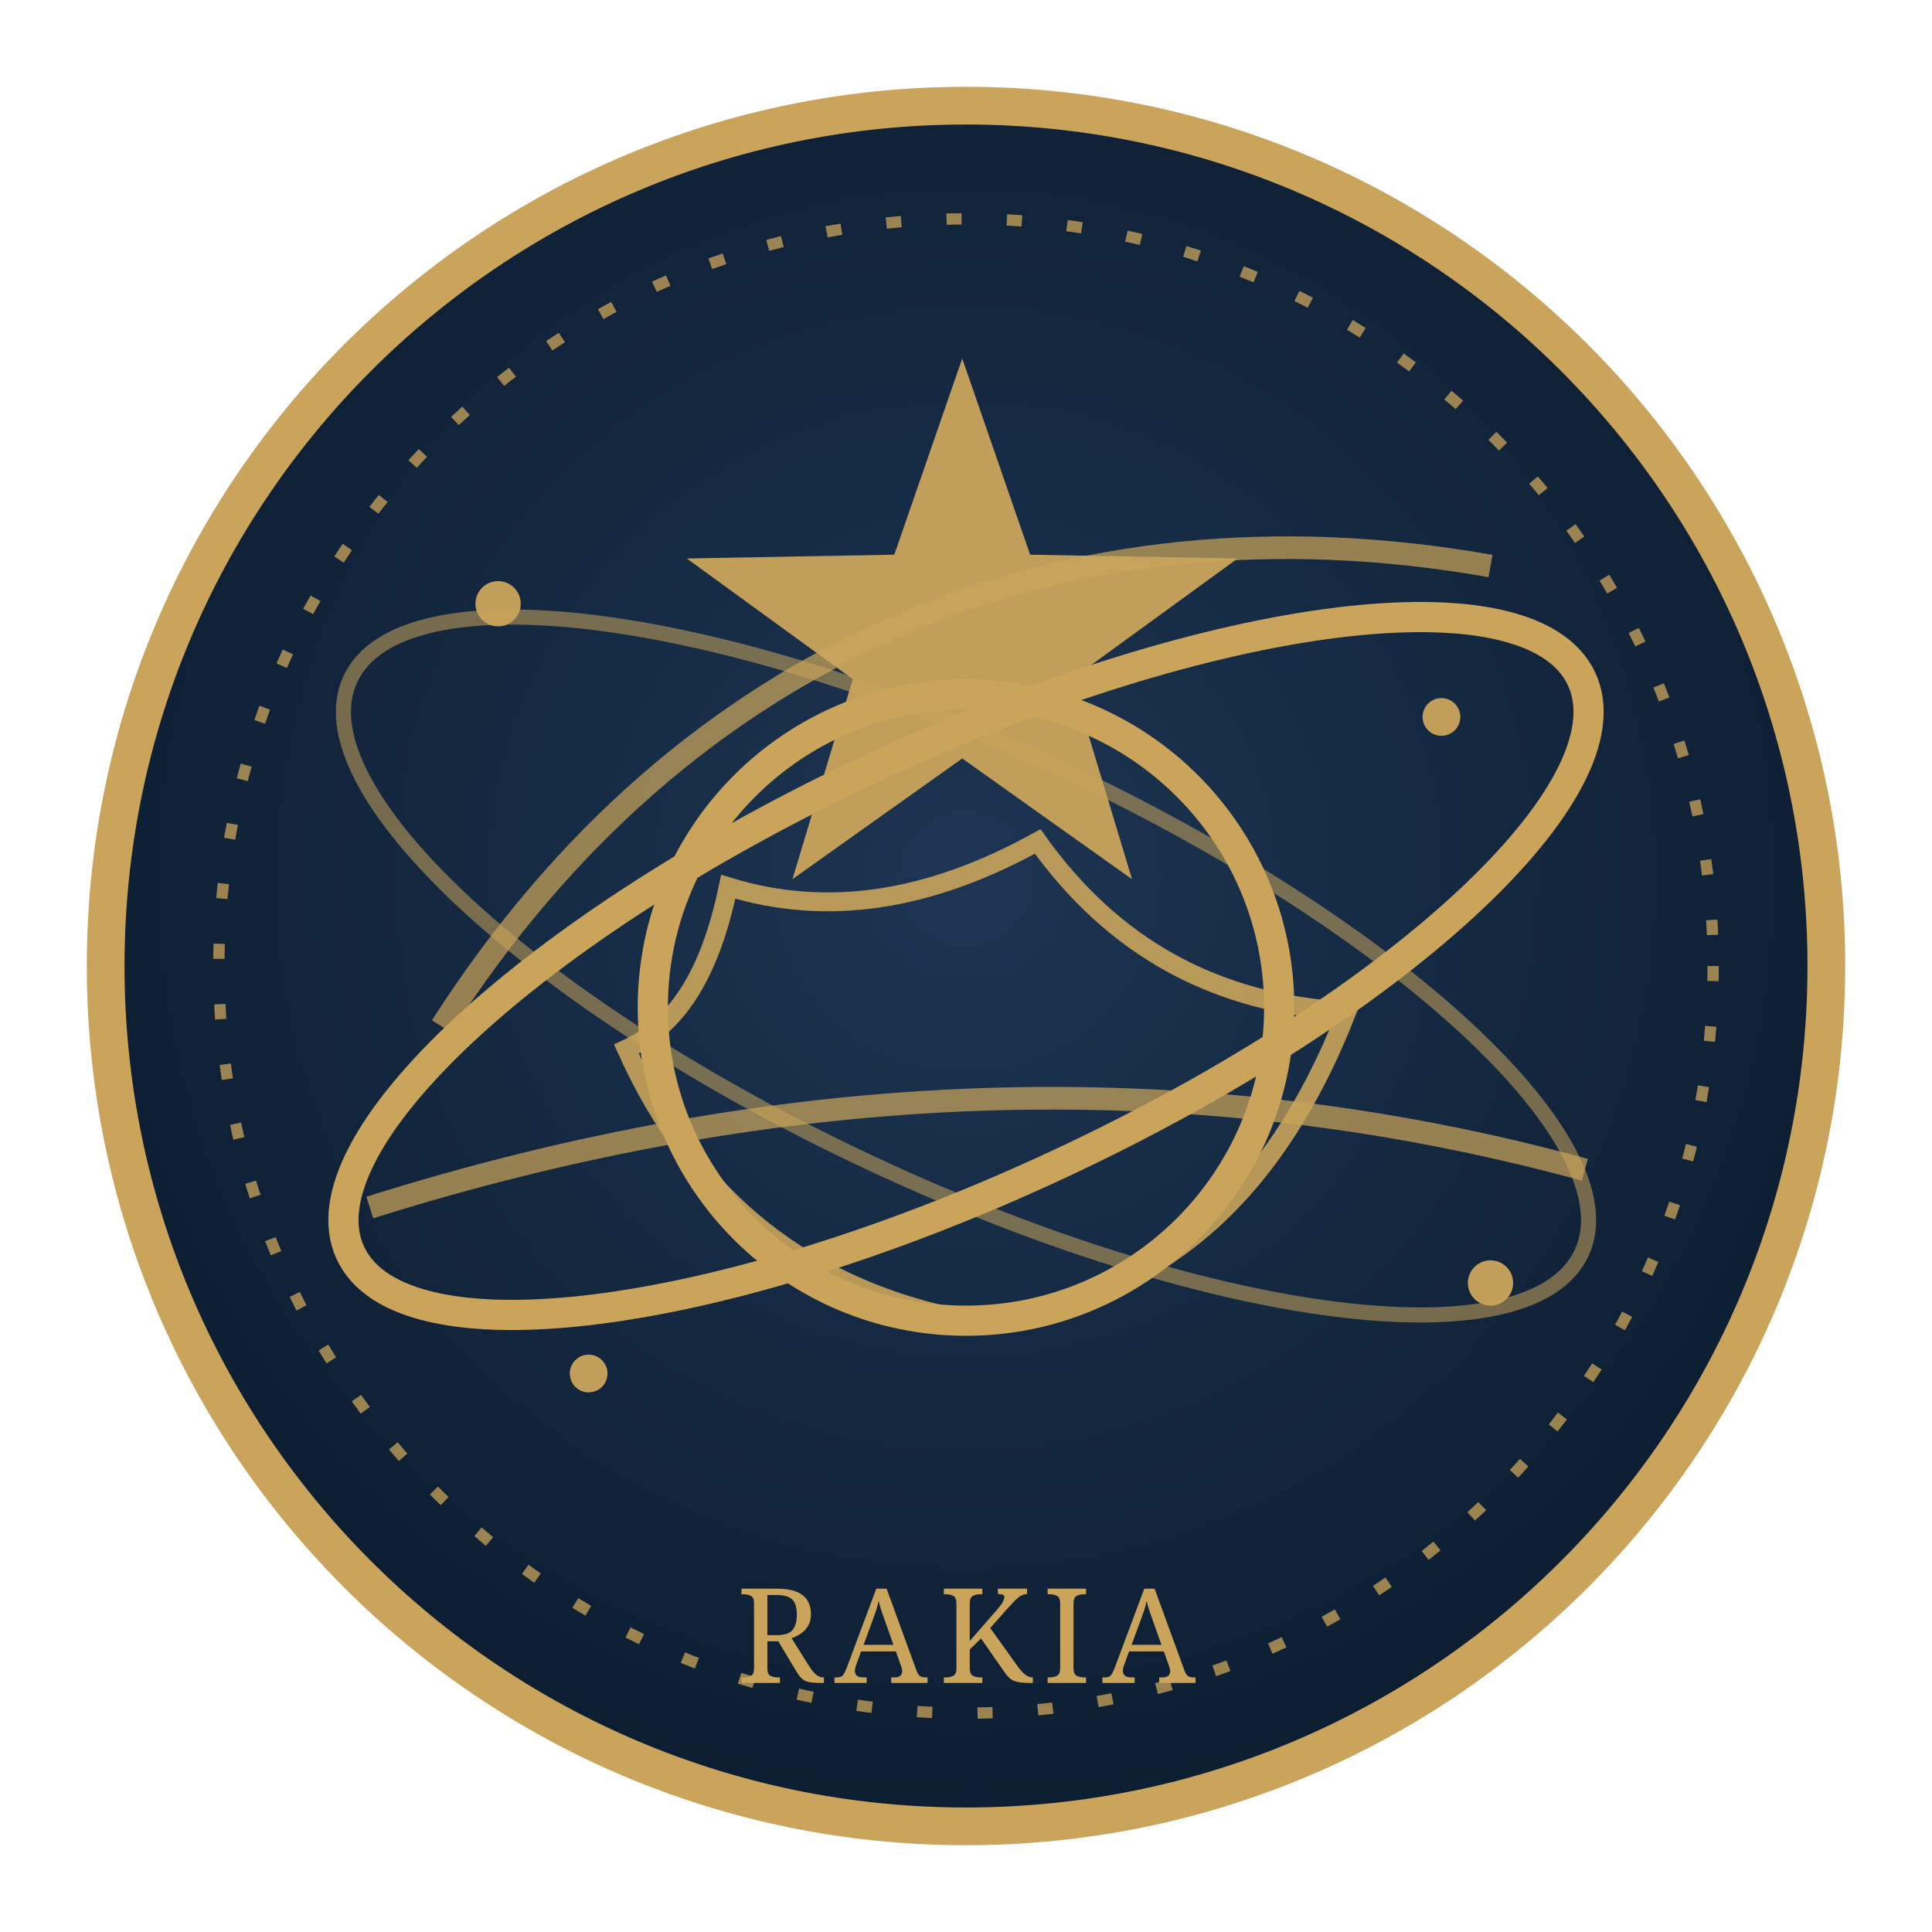
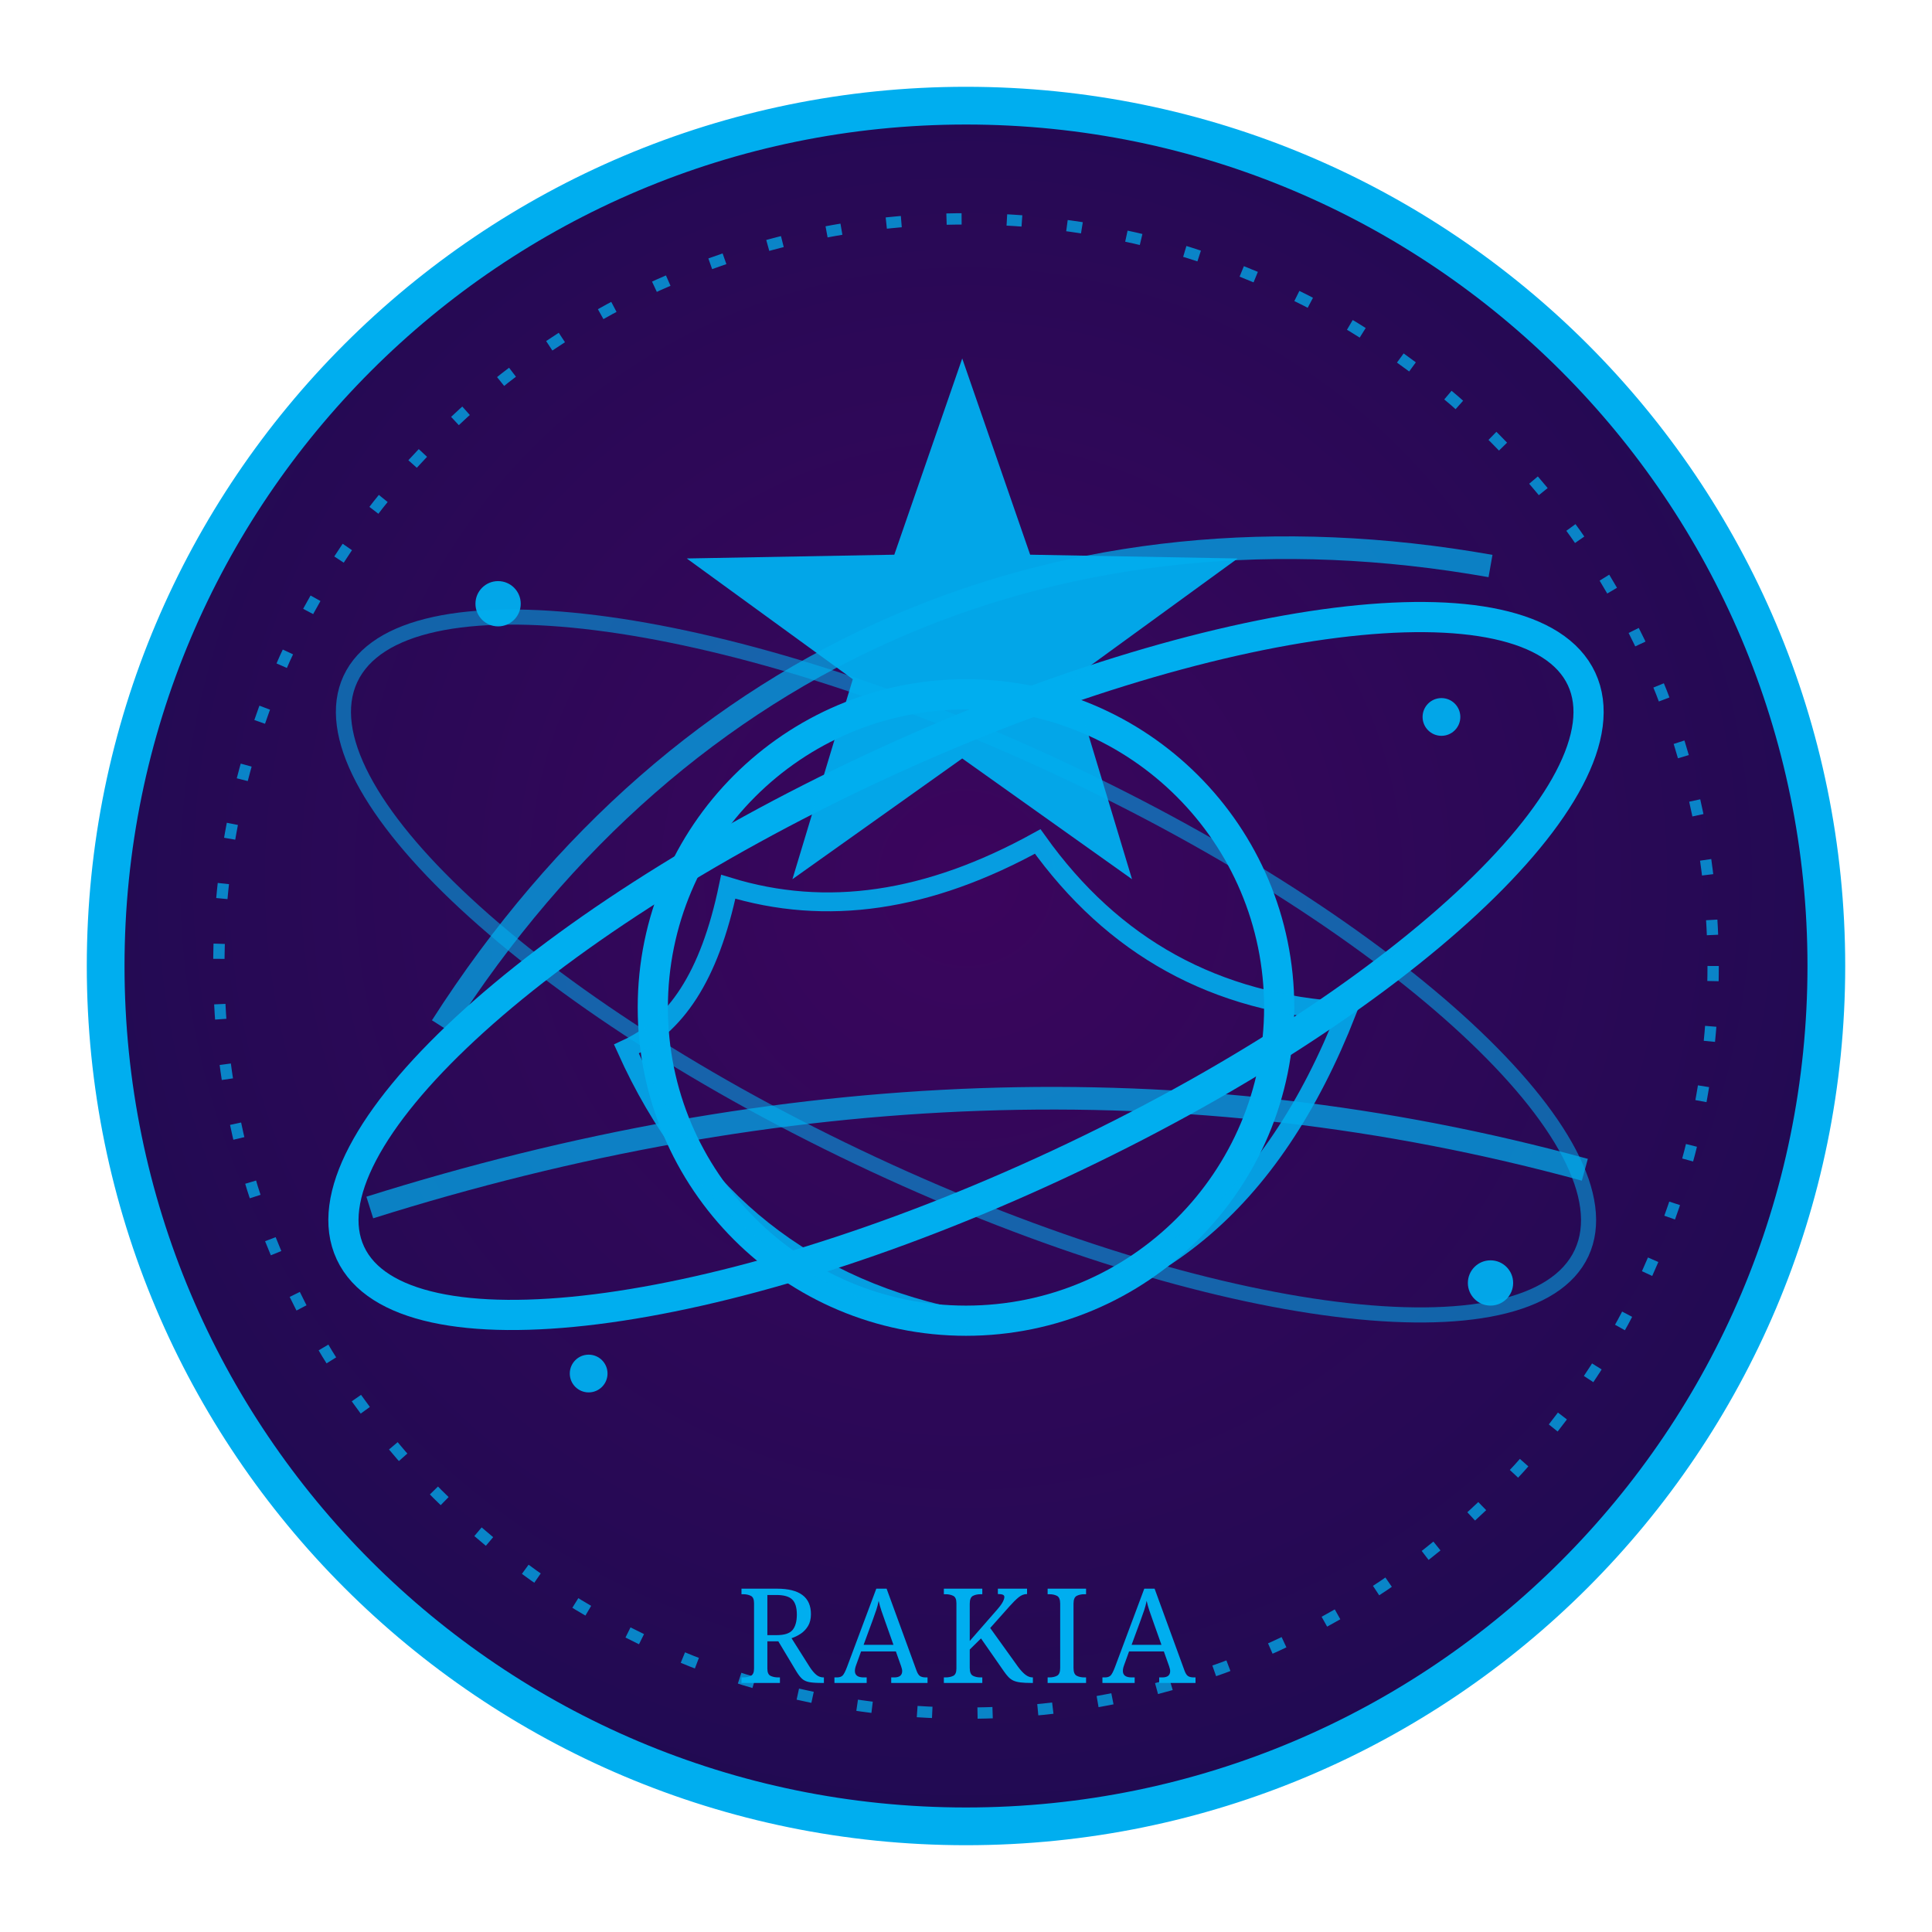
<svg xmlns="http://www.w3.org/2000/svg" viewBox="0 0 512 512" role="img" aria-label="Rakia mission emblem placeholder">
  <defs>
    <radialGradient id="g" cx="50%" cy="45%" r="70%">
-       <stop offset="0%" stop-color="#1d3553" />
-       <stop offset="100%" stop-color="#071626" />
+       <stop offset="0%" stop-color="#3B055D" />
+       <stop offset="100%" stop-color="#190C4F" />
    </radialGradient>
    <filter id="shadow">
      <feDropShadow dx="0" dy="4" stdDeviation="5" flood-opacity=".35" />
    </filter>
  </defs>
-   <circle cx="256" cy="256" r="228" fill="url(#g)" stroke="#c9a45a" stroke-width="10" />
-   <circle cx="256" cy="256" r="198" fill="none" stroke="#c9a45a" stroke-width="3" stroke-dasharray="4 12" opacity=".75" />
-   <path d="M117 272c64-100 165-142 278-122M98 320c108-34 216-39 322-10" fill="none" stroke="#c9a45a" stroke-width="6" opacity=".72" />
-   <circle cx="256" cy="267" r="83" fill="none" stroke="#c9a45a" stroke-width="8" />
-   <path d="M193 235c26 8 53 4 82-12 20 28 47 43 82 45-20 51-52 78-100 82-43-8-73-32-91-72 13-6 22-19 27-43z" fill="none" stroke="#c9a45a" stroke-width="5" opacity=".9" />
-   <ellipse cx="256" cy="256" rx="180" ry="58" fill="none" stroke="#c9a45a" stroke-width="8" transform="rotate(-25 256 256)" />
-   <ellipse cx="256" cy="256" rx="180" ry="58" fill="none" stroke="#c9a45a" stroke-width="4" transform="rotate(25 256 256)" opacity=".55" />
-   <path d="M255 95l18 52 55 1-44 32 16 53-45-32-45 32 16-53-44-32 55-1z" fill="#c9a45a" opacity=".95" />
-   <g fill="#c9a45a" opacity=".95">
+   <circle cx="256" cy="256" r="228" fill="url(#g)" stroke="#00AEEF" stroke-width="10" />
+   <circle cx="256" cy="256" r="198" fill="none" stroke="#00AEEF" stroke-width="3" stroke-dasharray="4 12" opacity=".75" />
+   <path d="M117 272c64-100 165-142 278-122M98 320c108-34 216-39 322-10" fill="none" stroke="#00AEEF" stroke-width="6" opacity=".72" />
+   <circle cx="256" cy="267" r="83" fill="none" stroke="#00AEEF" stroke-width="8" />
+   <path d="M193 235c26 8 53 4 82-12 20 28 47 43 82 45-20 51-52 78-100 82-43-8-73-32-91-72 13-6 22-19 27-43z" fill="none" stroke="#00AEEF" stroke-width="5" opacity=".9" />
+   <ellipse cx="256" cy="256" rx="180" ry="58" fill="none" stroke="#00AEEF" stroke-width="8" transform="rotate(-25 256 256)" />
+   <ellipse cx="256" cy="256" rx="180" ry="58" fill="none" stroke="#00AEEF" stroke-width="4" transform="rotate(25 256 256)" opacity=".55" />
+   <path d="M255 95l18 52 55 1-44 32 16 53-45-32-45 32 16-53-44-32 55-1z" fill="#00AEEF" opacity=".95" />
+   <g fill="#00AEEF" opacity=".95">
    <circle cx="132" cy="160" r="6" />
    <circle cx="382" cy="190" r="5" />
    <circle cx="395" cy="340" r="6" />
    <circle cx="156" cy="364" r="5" />
  </g>
-   <text x="256" y="446" text-anchor="middle" font-family="Georgia, serif" font-size="35" fill="#c9a45a" letter-spacing="3">RAKIA</text>
+   <text x="256" y="446" text-anchor="middle" font-family="Georgia, serif" font-size="35" fill="#00AEEF" letter-spacing="3">RAKIA</text>
</svg>
